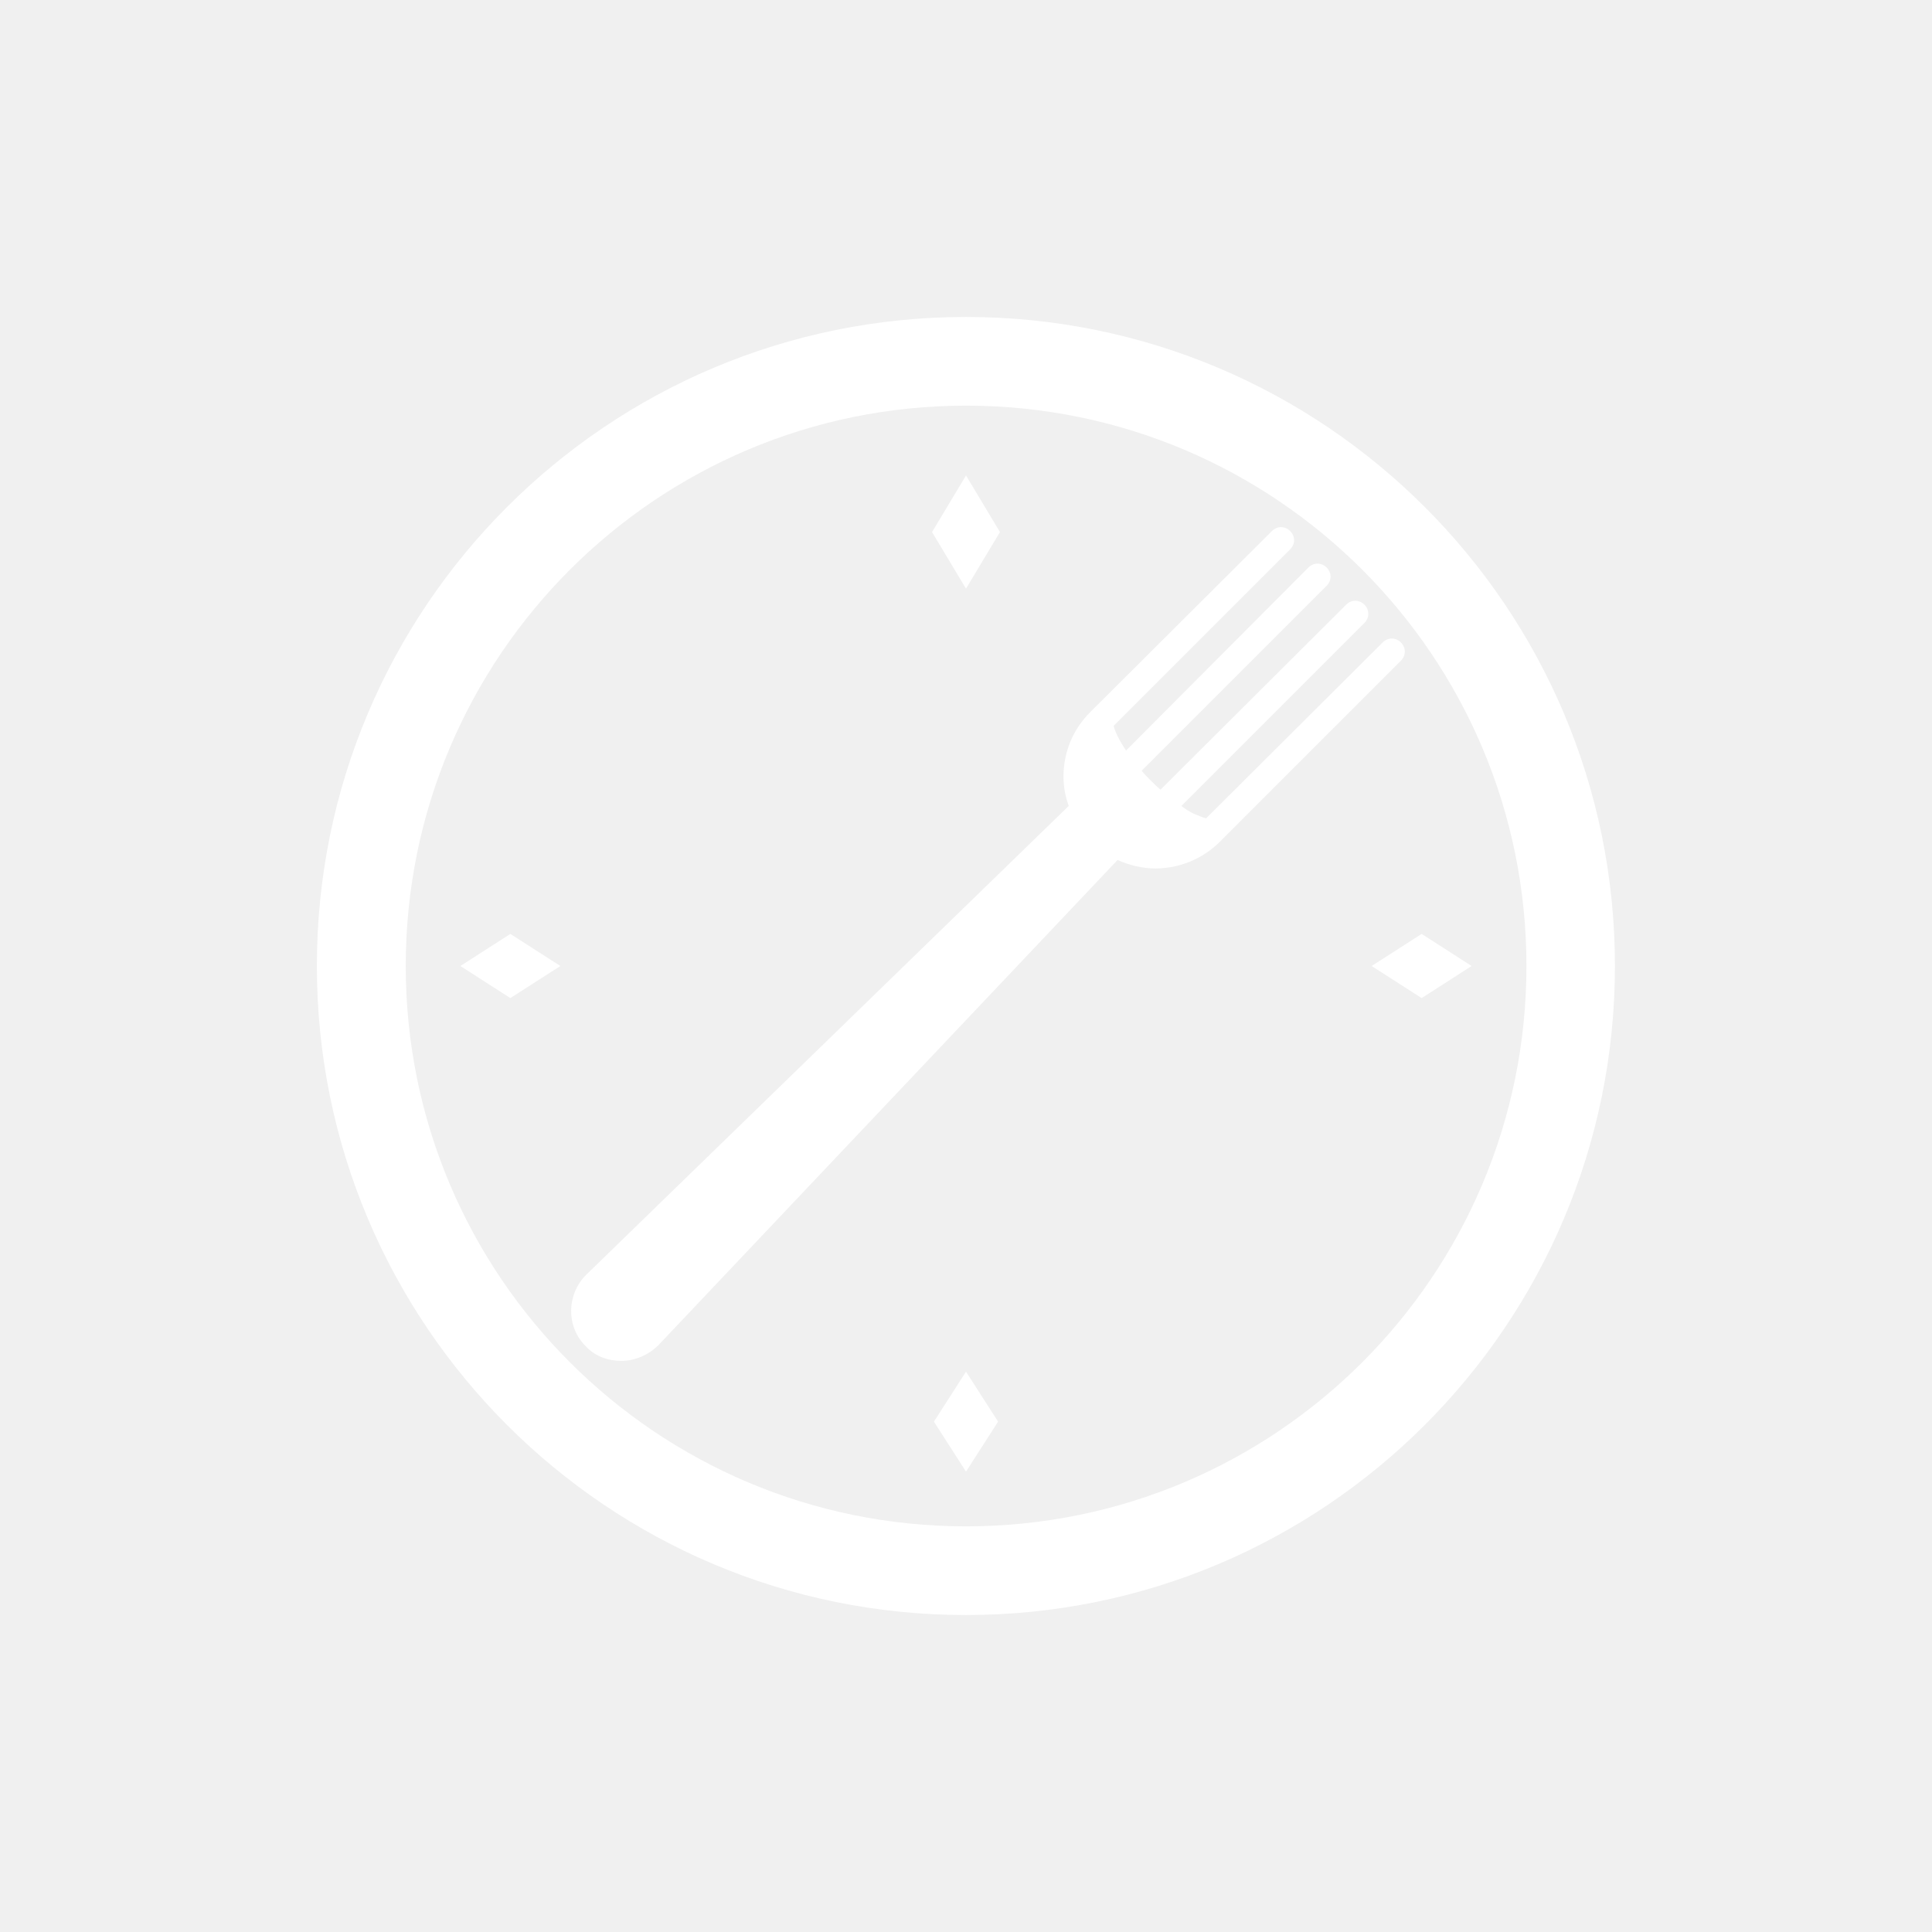
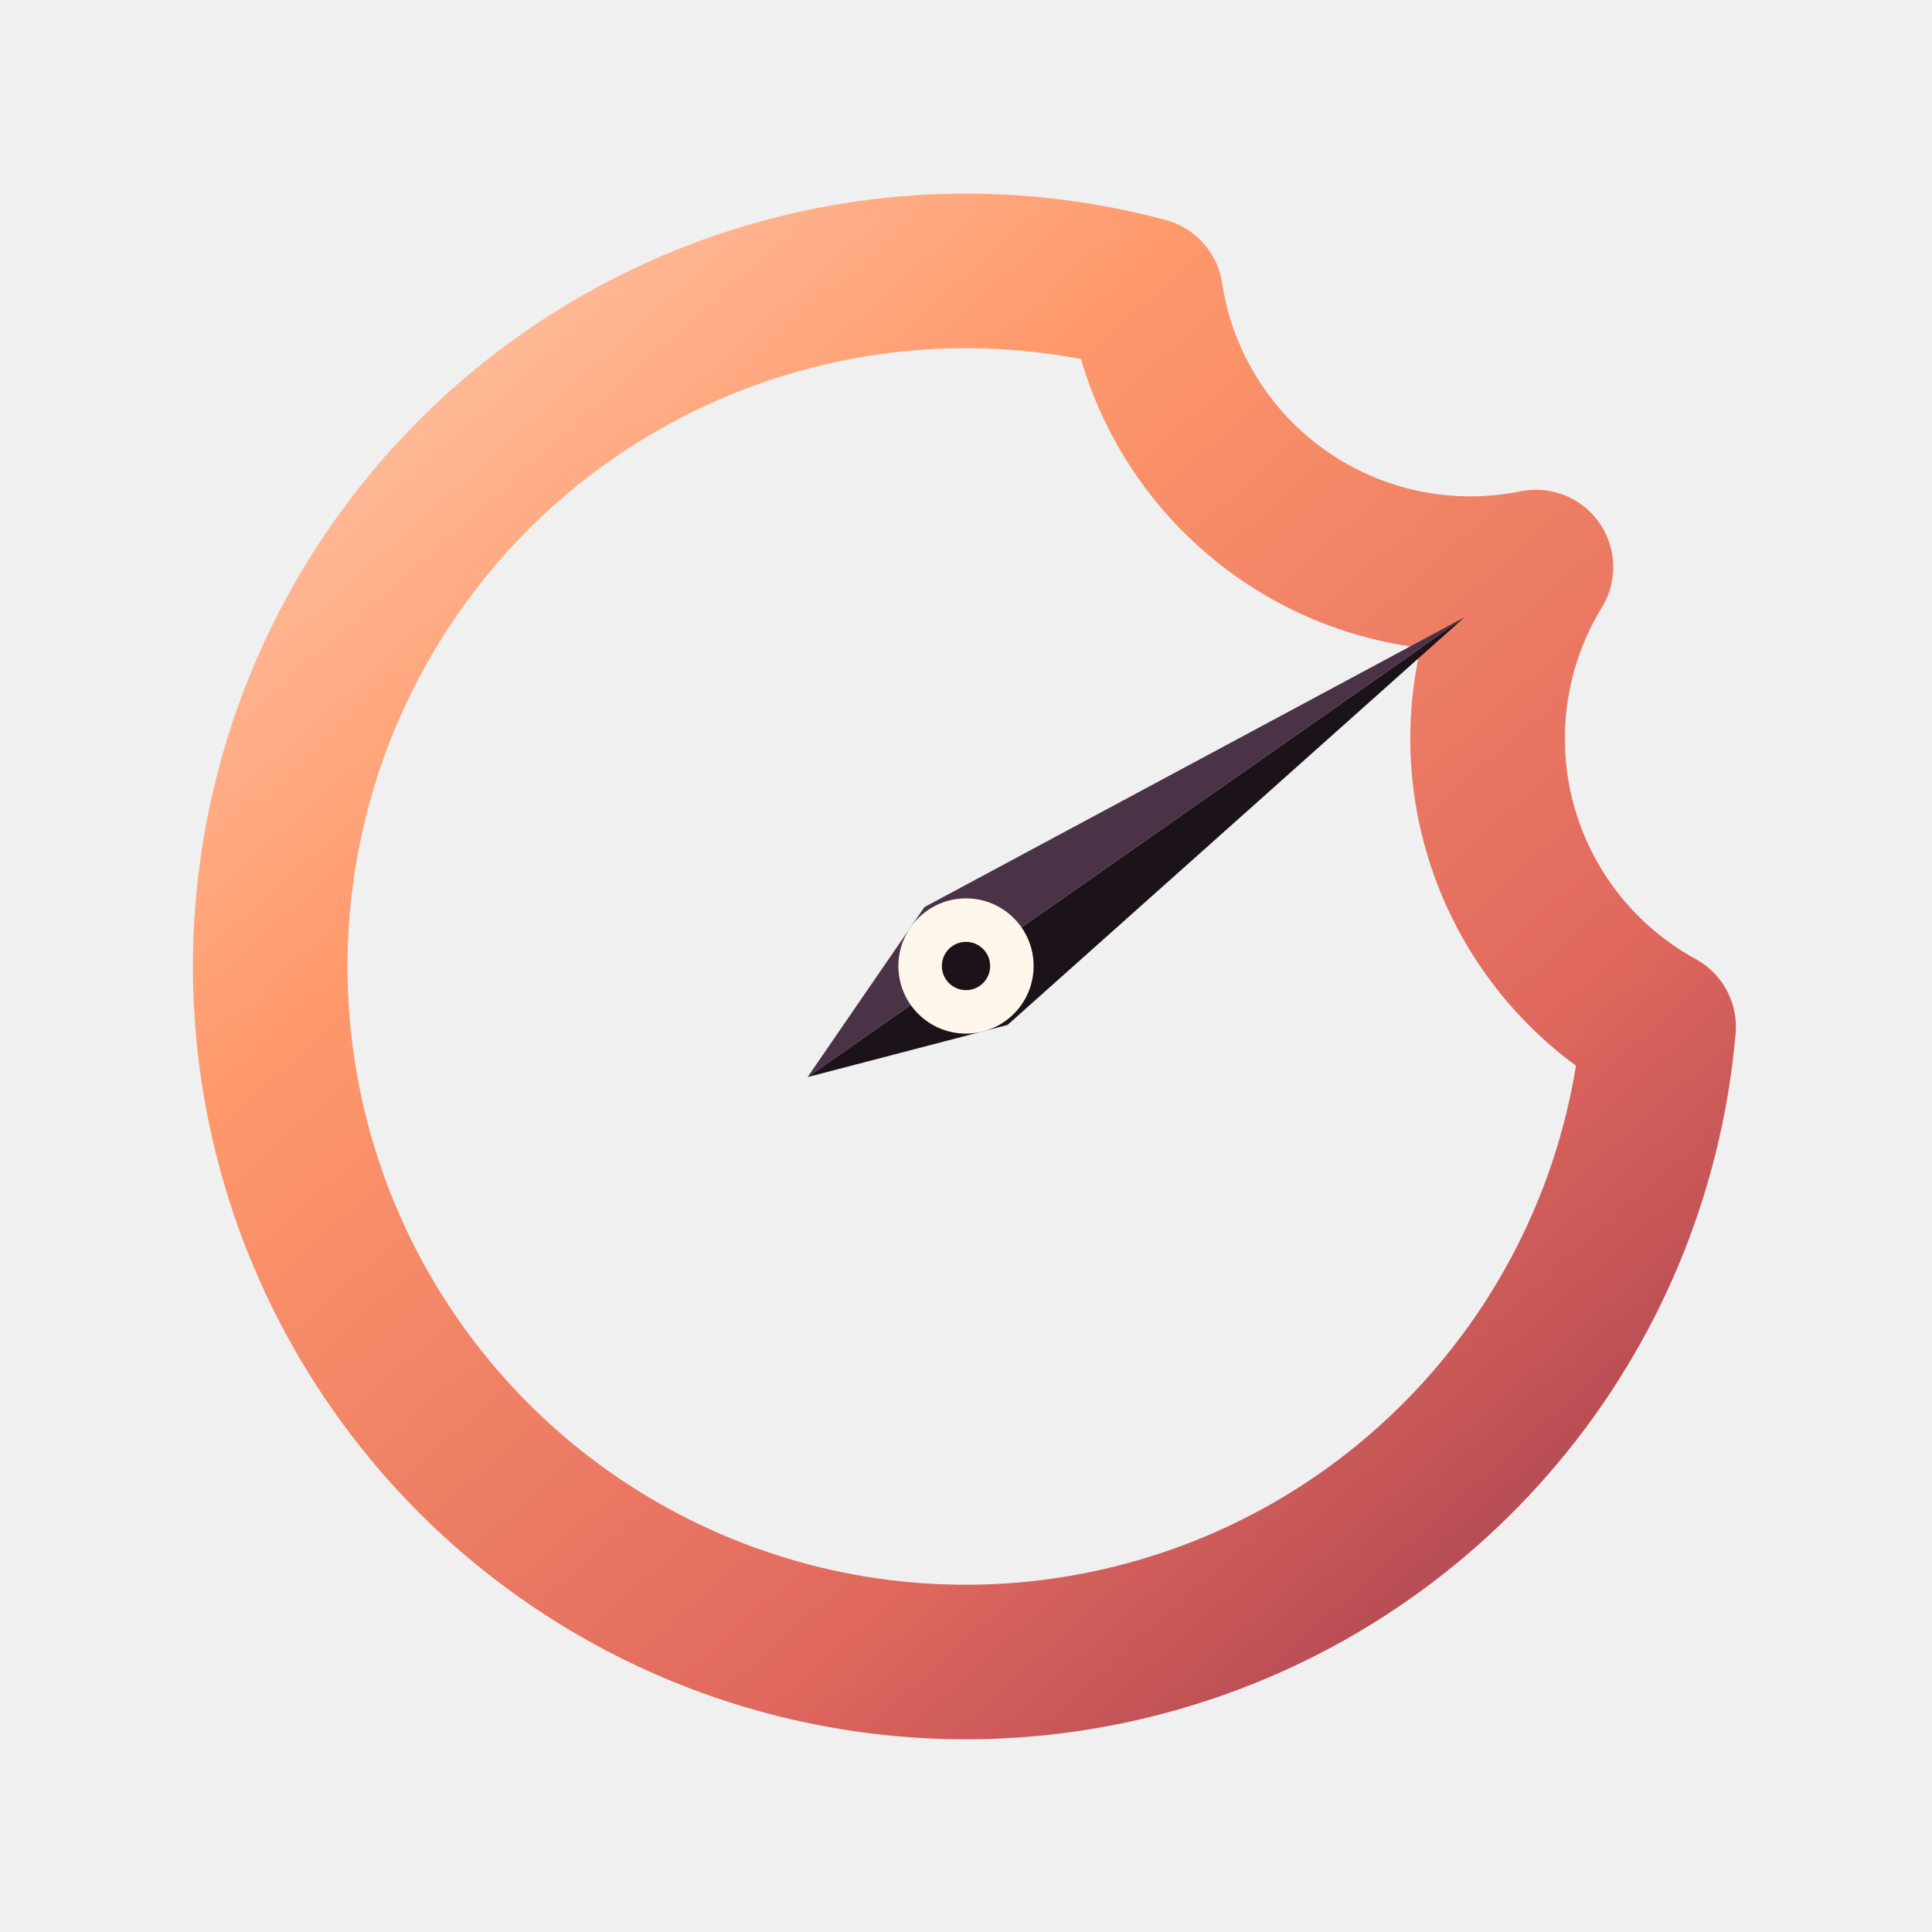
- <svg xmlns="http://www.w3.org/2000/svg" viewBox="0 0 1024 1024" fill="#FFFFFF">
-   <path fill-rule="evenodd" d="     M 512 168     A 344 344 0 1 1 511.9 168     Z     M 512 215     A 297 297 0 1 0 512.1 215     Z   " />
-   <path d="M 512 252 L 530 282 L 512 312 L 494 282 Z" />
-   <path d="M 780 512 L 753.5 529 L 727 512 L 753.5 495 Z" />
-   <path d="M 512 780 L 529 753.5 L 512 727 L 495 753.5 Z" />
-   <path d="M 244 512 L 270.5 529 L 297 512 L 270.5 495 Z" />
-   <g transform="translate(512 512) scale(0.863064) translate(-242.5 -269.5)">
-     <path d="M509.575,70.8c-3.2-3.2-8-3.2-11.2,0l-108.4,108c-2-0.4-4.4-1.6-7.6-2.8c-2.4-1.2-5.2-2.8-7.6-4.8l112.4-112.4 c3.2-3.2,3.2-8,0-11.2s-8-3.2-11.2,0l-114,113.6c-2-1.6-4-3.6-6-5.6s-4-4-5.6-6L463.975,36c3.2-3.2,3.2-8,0-11.2s-8-3.2-11.2,0 l-112,112.4c-4-6-6.8-11.6-7.6-15.2l108.4-108.4c3.2-3.2,3.2-8,0-11.2c-3.2-3.2-8-3.2-11.2,0l-111.6,111.2 c-10.8,10.8-16.4,24.8-16.4,39.6c0,6.4,1.2,12.4,3.2,18l-296.4,288c-12,12-12.4,32,0,44c5.6,6,13.6,8.8,21.6,8.8s16-3.2,22.4-9.2 l282.4-298.4c7.2,3.2,15.2,5.2,23.2,5.2c14.4,0,28.8-5.6,39.6-16.4L509.575,82C512.775,78.8,512.775,74,509.575,70.8z" />
-   </g>
+ <svg xmlns="http://www.w3.org/2000/svg" viewBox="0 0 200 200" fill="none">
+   <defs>
+     <linearGradient id="ripened" x1="20" y1="10" x2="180" y2="190" gradientUnits="userSpaceOnUse">
+       <stop offset="0" stop-color="#FFD9C2" />
+       <stop offset="0.32" stop-color="#FF9A6C" />
+       <stop offset="0.68" stop-color="#E0685E" />
+       <stop offset="1" stop-color="#8C2E4A" />
+     </linearGradient>
+   </defs>
+   <path d="M171.7 106.3A72 72 0 1 1 118.6 30.5A34 34 0 0 0 159 58.7A34 34 0 0 0 171.7 106.3Z" stroke="url(#ripened)" stroke-width="16" stroke-linecap="round" stroke-linejoin="round" fill="none" />
+   <path d="M151.6 63.9L104.3 106.1L83.6 111.5Z" fill="#1C131A" />
+   <path d="M151.6 63.9L83.6 111.5L95.7 93.9Z" fill="#4A3346" />
+   <circle cx="100" cy="100" r="7" fill="#FFF6EC" />
+   <circle cx="100" cy="100" r="2.5" fill="#1C131A" />
</svg>
